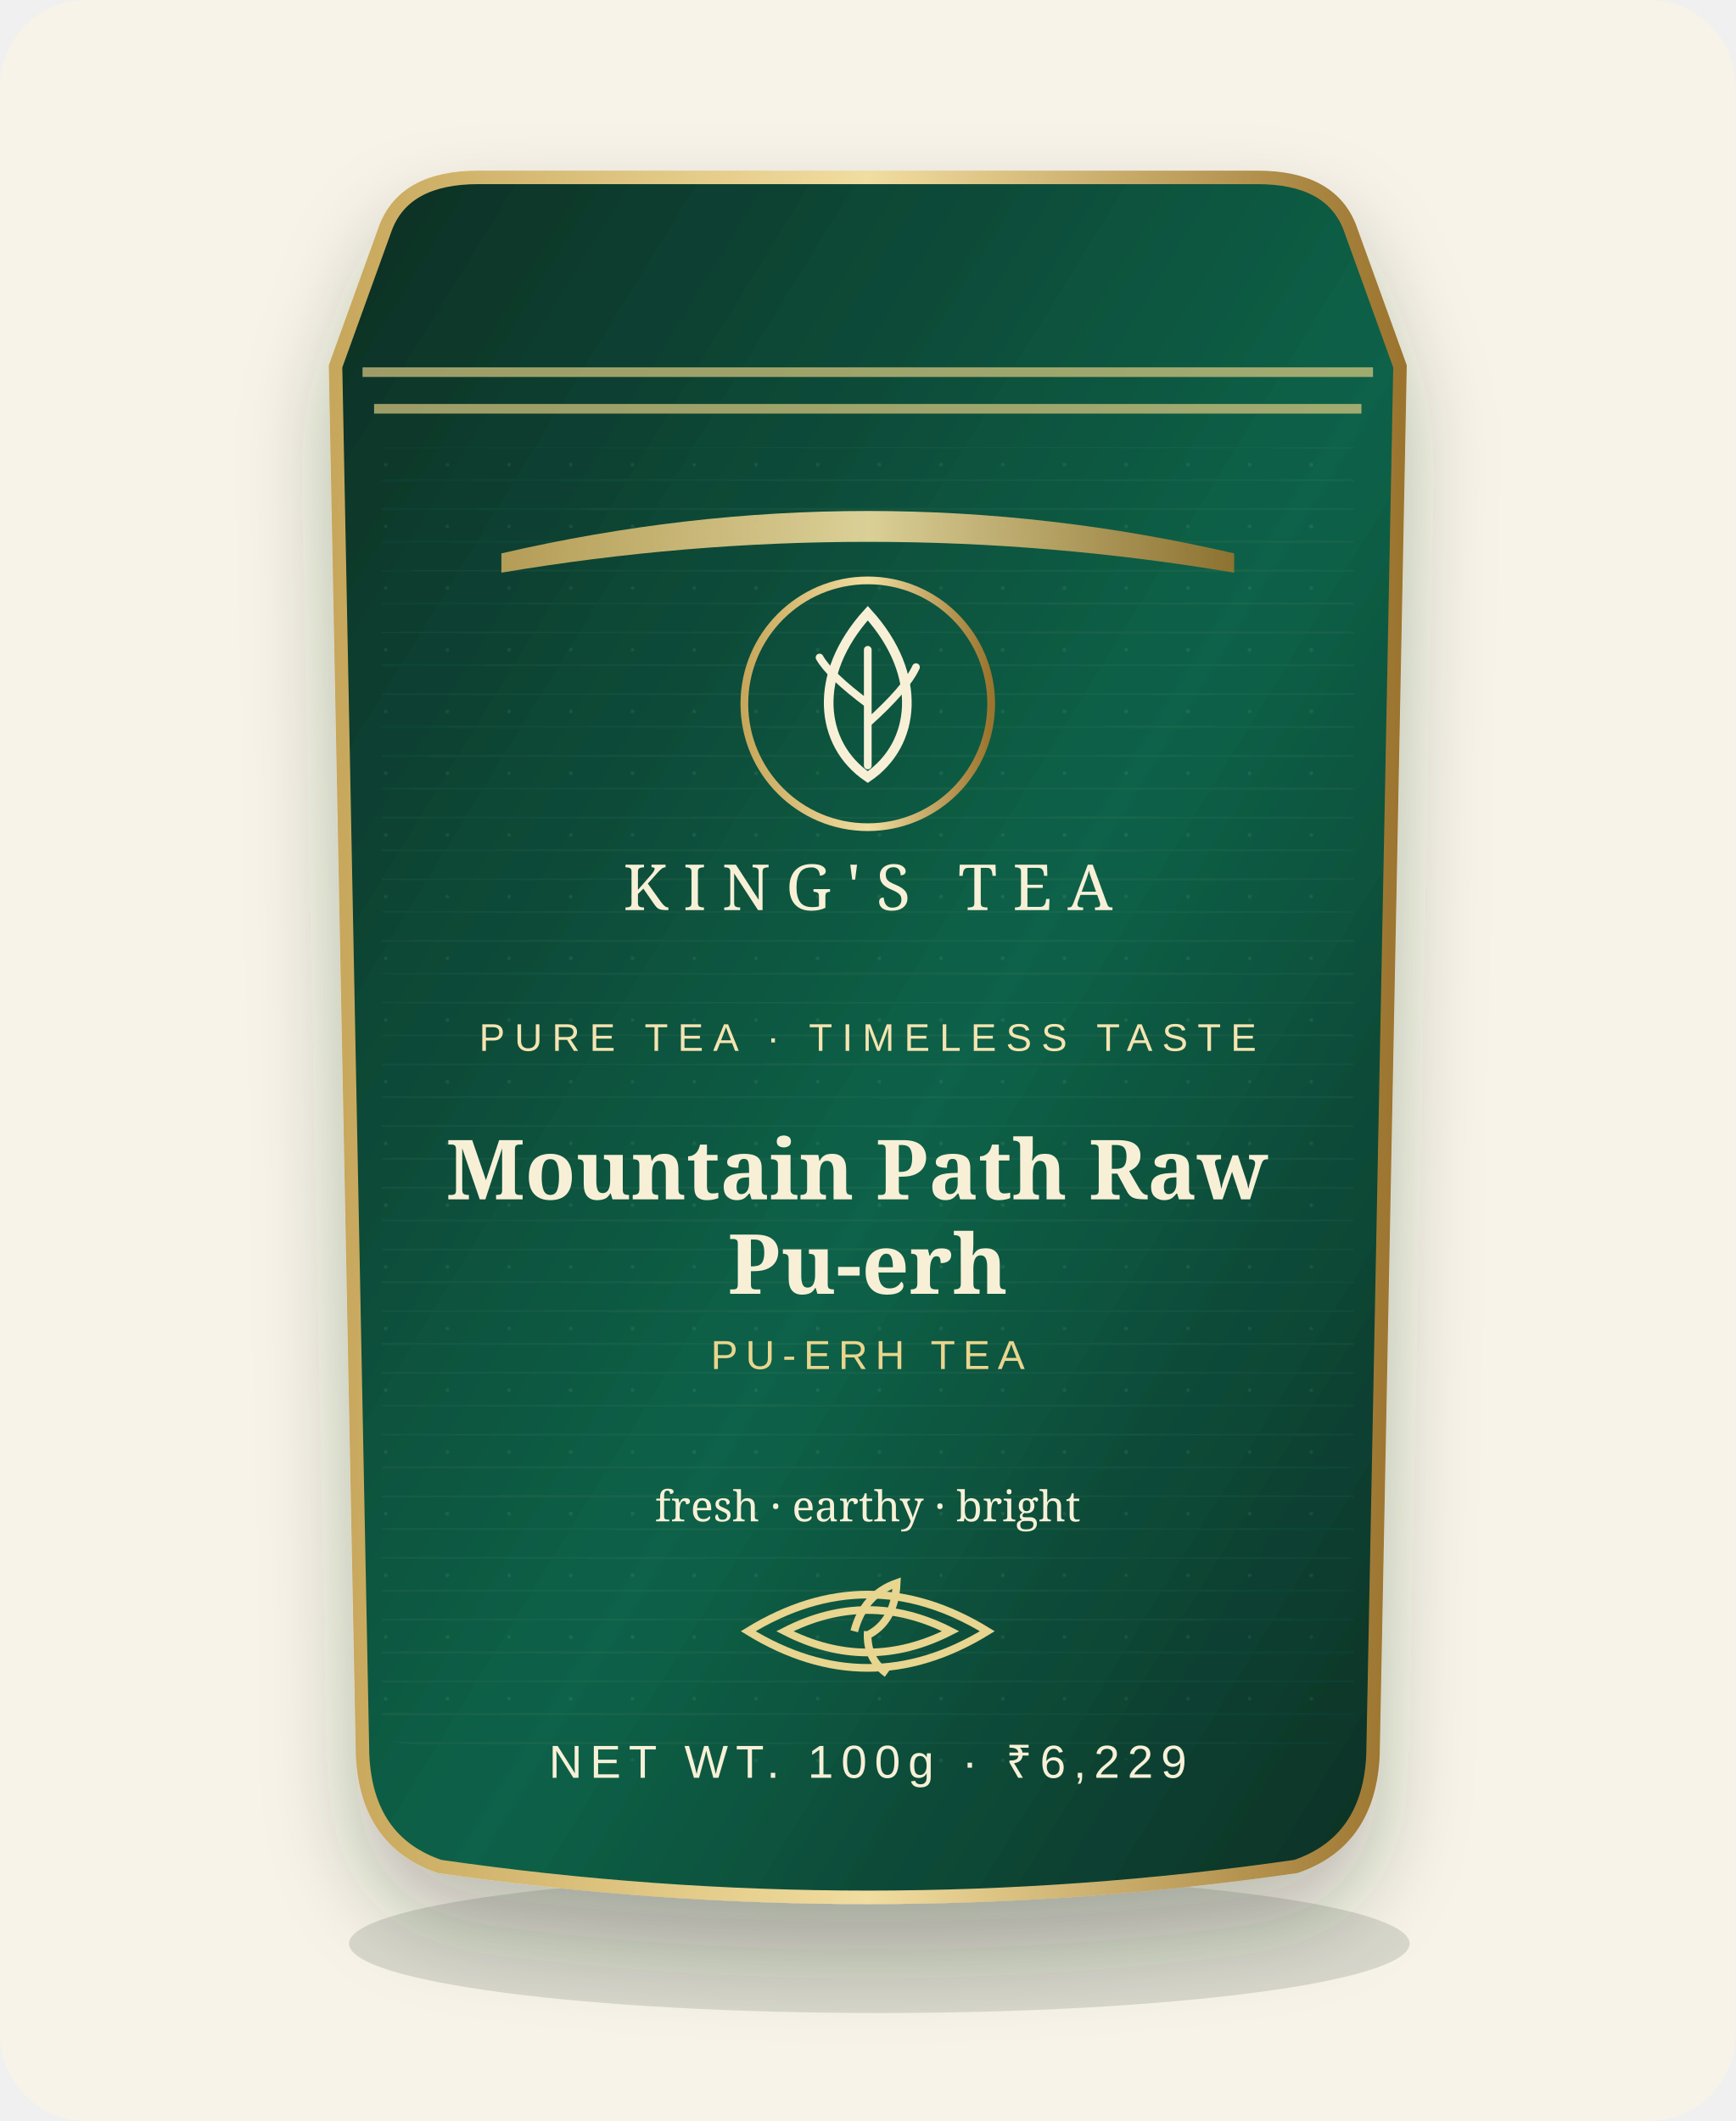
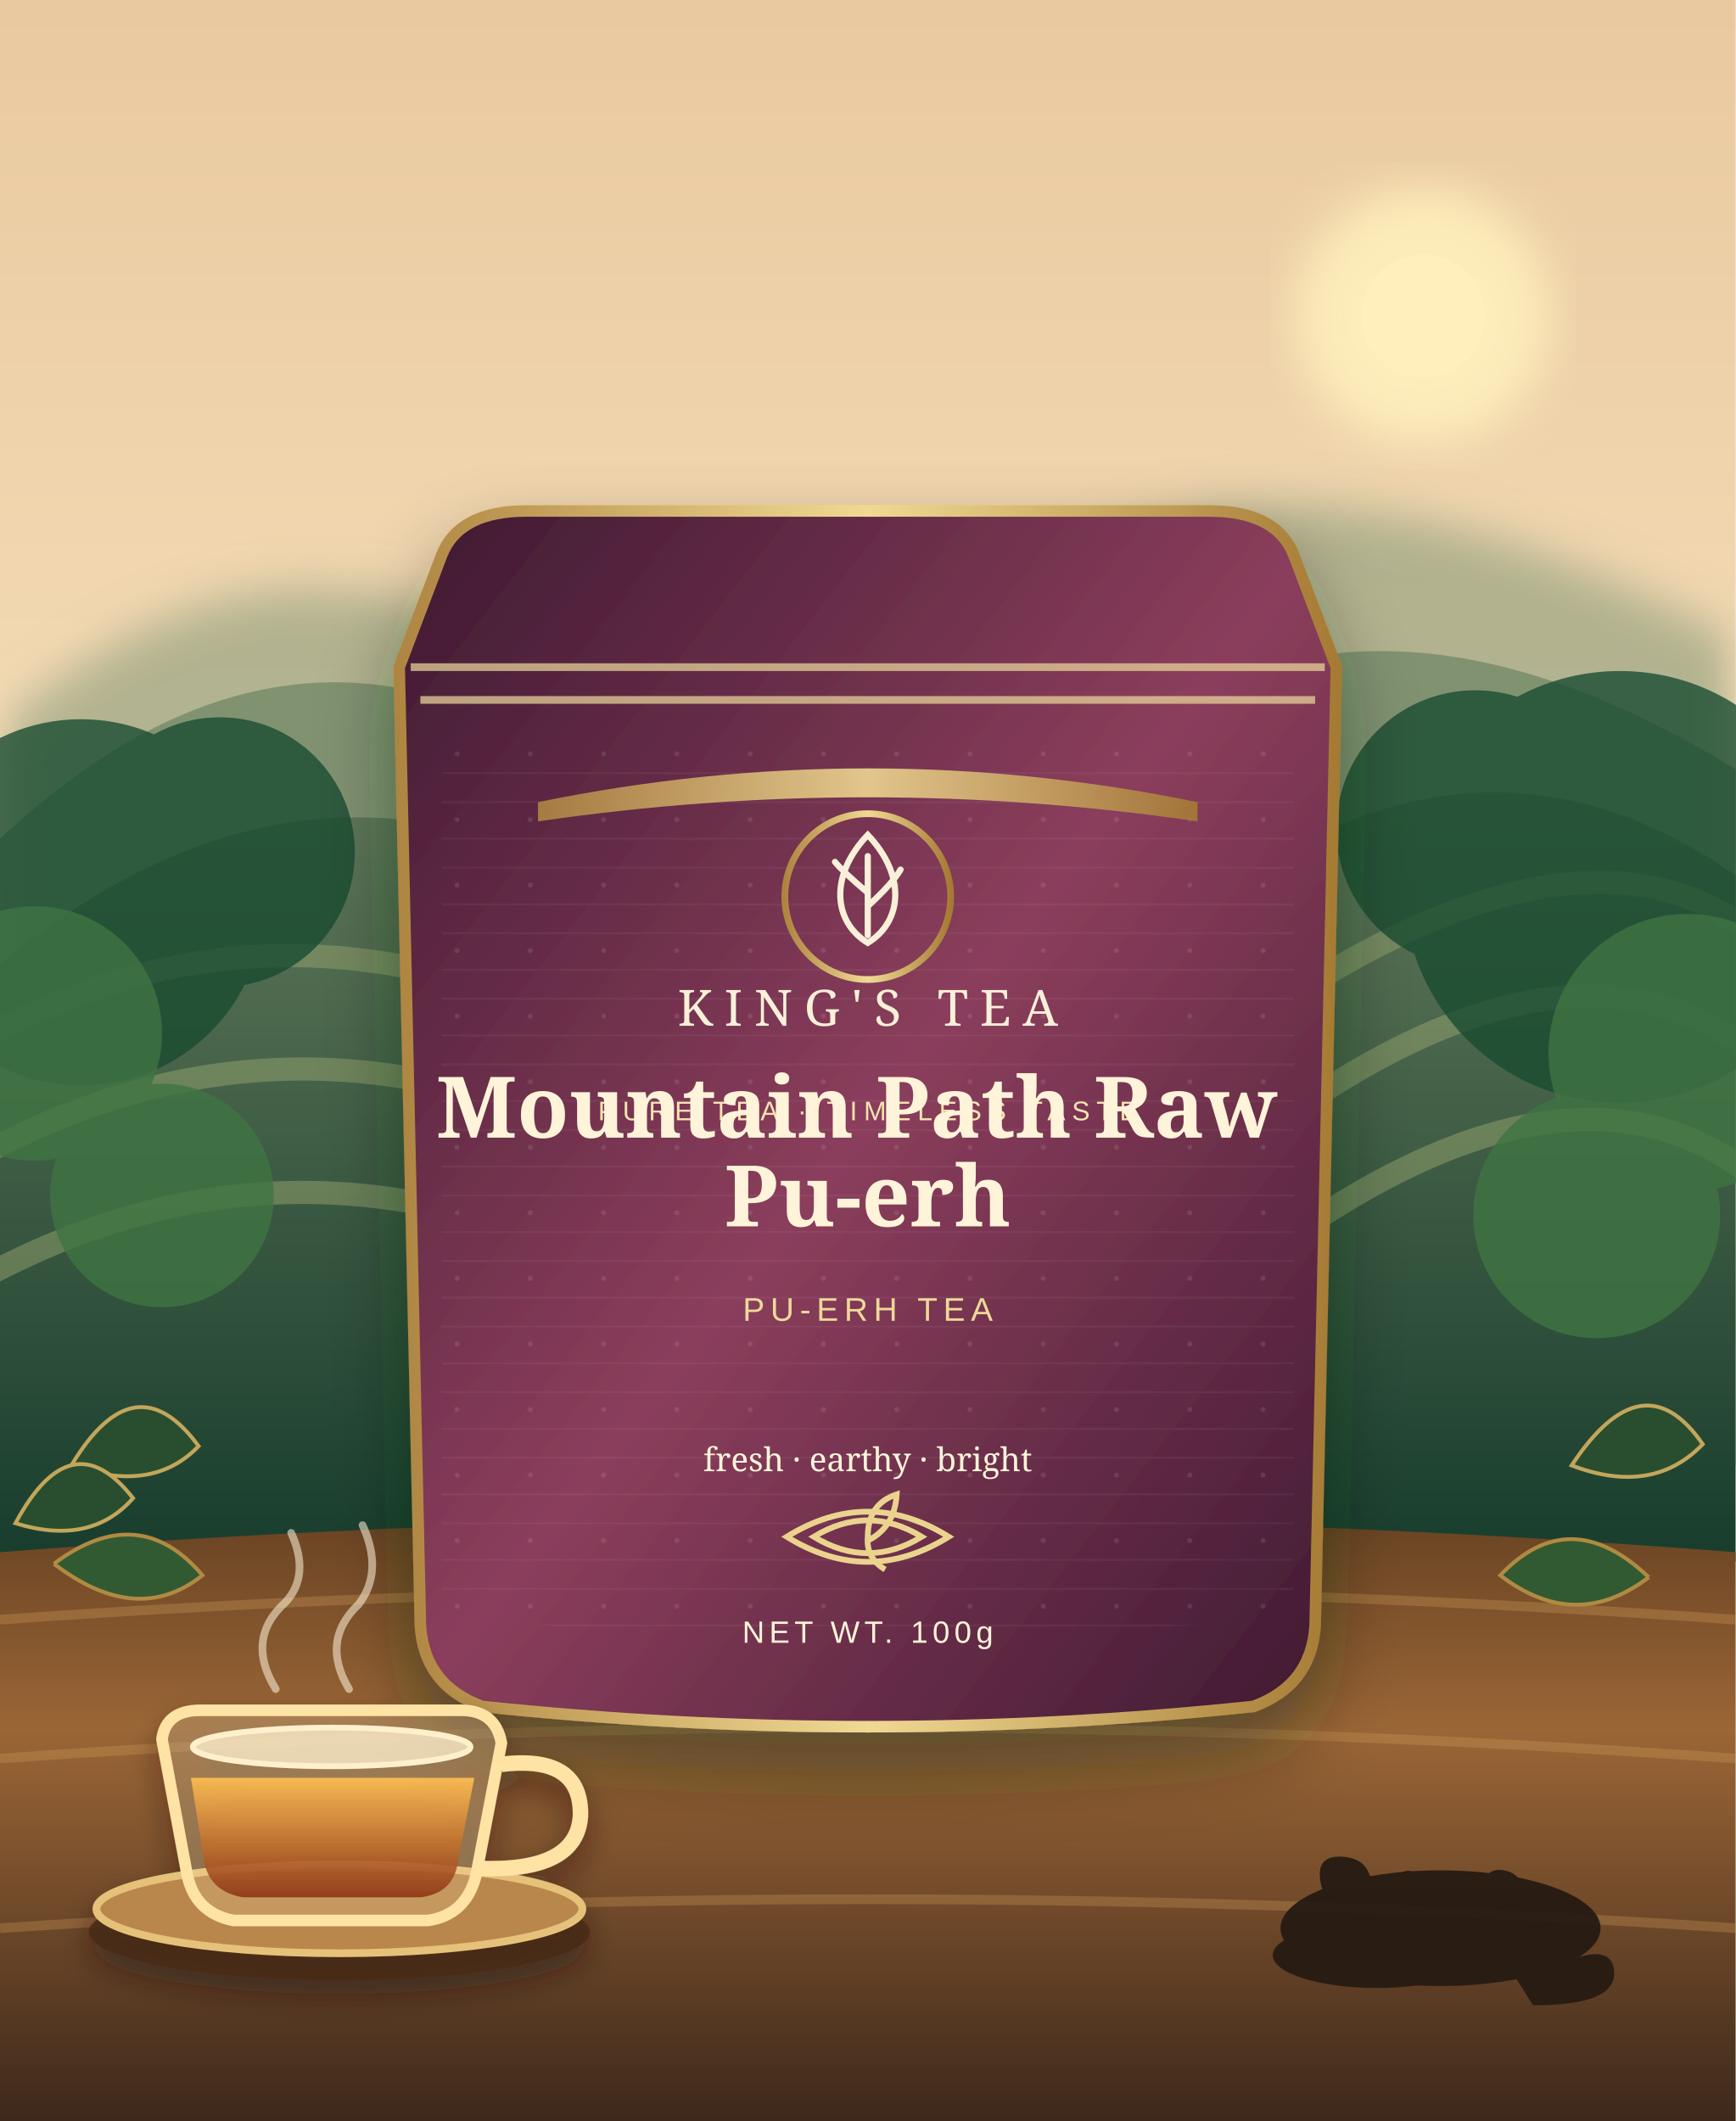
<svg xmlns="http://www.w3.org/2000/svg" width="900" height="1100" viewBox="0 0 900 1100" role="img" aria-labelledby="title desc">
  <defs>
+     <linearGradient id="sky" x2="0" y2="1">
+       <stop stop-color="#e9c99f" />
+       <stop offset=".45" stop-color="#f6dfba" />
+       <stop offset="1" stop-color="#a5b58a" />
+     </linearGradient>
+     <linearGradient id="hills" x2="0" y2="1">
+       <stop stop-color="#61795a" />
+       <stop offset="1" stop-color="#183d2d" />
+     </linearGradient>
    <linearGradient id="pouch" x1="0" y1="0" x2="1" y2="1">
-       <stop stop-color="#062e24" />
-       <stop offset=".55" stop-color="#0f6248" />
-       <stop offset="1" stop-color="#062e24" />
+       <stop stop-color="#3e1931" />
+       <stop offset=".5" stop-color="#8b3e5c" />
+       <stop offset="1" stop-color="#3e1931" />
    </linearGradient>
-     <linearGradient id="foil" x1="0" y1="0" x2="1" y2="0">
-       <stop stop-color="#c7a75b" />
-       <stop offset=".5" stop-color="#f1dda0" />
-       <stop offset="1" stop-color="#9b742e" />
+     <linearGradient id="foil" x2="1">
+       <stop stop-color="#ae8541" />
+       <stop offset=".5" stop-color="#f0d993" />
+       <stop offset="1" stop-color="#a57a34" />
    </linearGradient>
+     <linearGradient id="wood" x2="0" y2="1">
+       <stop stop-color="#684323" />
+       <stop offset=".35" stop-color="#9b6636" />
+       <stop offset="1" stop-color="#3d281b" />
+     </linearGradient>
+     <linearGradient id="tea" x2="0" y2="1">
+       <stop stop-color="#ffbf54" />
+       <stop offset="1" stop-color="#8e3515" />
+     </linearGradient>
+     <filter id="soft">
+       <feGaussianBlur stdDeviation="12" />
+     </filter>
    <filter id="shadow" x="-30%" y="-20%" width="160%" height="160%">
-       <feDropShadow dx="0" dy="24" stdDeviation="22" flood-color="#1a2c20" flood-opacity=".28" />
+       <feDropShadow dx="0" dy="20" stdDeviation="20" flood-color="#10271d" flood-opacity=".42" />
    </filter>
-     <pattern id="grain" width="32" height="32" patternUnits="userSpaceOnUse">
-       <path d="M0 8h32M0 25h32" stroke="#fff" stroke-opacity=".035" />
-       <circle cx="8" cy="17" r="1" fill="#fff" fill-opacity=".07" />
+     <filter id="cupShadow" x="-40%" y="-40%" width="180%" height="190%">
+       <feDropShadow dx="0" dy="8" stdDeviation="7" flood-color="#20170e" flood-opacity=".5" />
+     </filter>
+     <pattern id="grain" width="38" height="34" patternUnits="userSpaceOnUse">
+       <path d="M0 8h38M0 27h38" stroke="#fff" stroke-opacity=".045" />
+       <circle cx="9" cy="17" r="1.3" fill="#fff" fill-opacity=".1" />
    </pattern>
  </defs>
-   <rect width="900" height="1100" rx="45" fill="#f7f3e8" />
-   <ellipse cx="456" cy="1008" rx="275" ry="36" fill="#18271f" opacity=".14" />
+   <rect width="900" height="1100" fill="url(#sky)" />
+   <circle cx="738" cy="164" r="66" fill="#fff1bd" opacity=".86" filter="url(#soft)" />
+   <circle cx="738" cy="164" r="32" fill="#fff0bd" opacity=".9" />
+   <path d="M0 378 Q132 260 266 334 T530 307 T900 332 V700 H0Z" fill="#8b9b7a" opacity=".62" filter="url(#soft)" />
+   <path d="M0 435 Q153 292 306 401 Q424 291 574 390 Q708 281 900 399 V760 H0Z" fill="#718768" opacity=".76" />
+   <path d="M0 500 Q162 366 328 468 Q489 354 640 458 Q774 366 900 454 V810 H0Z" fill="url(#hills)" />
+   <g fill="none" stroke="#9eaa72" stroke-width="12" opacity=".46">
+     <path d="M-40 558 Q125 446 310 535 T680 510 T950 530" />
+     <path d="M-40 617 Q135 504 320 595 T680 570 T950 590" />
+     <path d="M-40 681 Q135 568 320 659 T680 634 T950 654" />
+   </g>
+   <g fill="#174a30" opacity=".78">
+     <circle cx="42" cy="468" r="95" />
+     <circle cx="114" cy="442" r="70" />
+     <circle cx="840" cy="460" r="112" />
+     <circle cx="765" cy="430" r="72" />
+   </g>
+   <g fill="#3f7442" opacity=".8">
+     <circle cx="18" cy="536" r="66" />
+     <circle cx="875" cy="546" r="72" />
+     <circle cx="84" cy="620" r="58" />
+     <circle cx="828" cy="630" r="64" />
+   </g>
+   <path d="M0 805 Q450 770 900 805 V1100 H0Z" fill="url(#wood)" />
+   <path d="M0 840 Q450 808 900 840 M0 912 Q450 880 900 912 M0 1000 Q450 970 900 1000" fill="none" stroke="#d19a57" stroke-width="5" opacity=".32" />
+   <path d="M28 811 Q72 778 105 817 Q71 844 28 811 M855 818 Q814 779 778 817 Q817 847 855 818" fill="#315a32" stroke="#b18a42" stroke-width="2" />
+   <g fill="#261a12" opacity=".95">
+     <ellipse cx="747" cy="1000" rx="83" ry="30" />
+     <ellipse cx="714" cy="1014" rx="54" ry="17" />
+     <path d="M690 991q-14-30 7-28t11 34q18-38 30-22t-12 37q35-29 41-9t-43 25q-35 7-34-37Z" />
+     <path d="M771 1002q-8-35 9-32t9 39q21-31 31-15t-21 30q36-20 38-2t-42 18Z" />
+   </g>
  <g filter="url(#shadow)">
-     <path d="M200 118 Q210 92 248 92 H652 Q690 92 700 118 L726 190 L712 910 Q710 955 672 968 Q450 1000 228 968 Q190 955 188 910 L174 190 Z" fill="url(#pouch)" stroke="url(#foil)" stroke-width="7" />
-     <path d="M188 193 H712 M194 212 H706" stroke="#e7cf85" stroke-opacity=".67" stroke-width="5" />
-     <path d="M198 232 H702 V903 Q450 930 198 903 Z" fill="url(#grain)" />
-     <path d="M260 287 Q450 243 640 287 L640 297 Q450 265 260 297Z" fill="url(#foil)" opacity=".9" />
-     <circle cx="450" cy="365" r="64" fill="none" stroke="url(#foil)" stroke-width="4" />
-     <path d="M450 318 C421 350 425 386 450 403 C475 386 479 350 450 318Z" fill="none" stroke="#f7f0d7" stroke-width="5" />
-     <path d="M450 337 V397 M450 365 Q430 350 425 341 M450 375 Q470 357 475 346" fill="none" stroke="#f7f0d7" stroke-width="4" stroke-linecap="round" />
-     <text x="450" y="472" text-anchor="middle" font-family="Georgia,serif" font-size="33" letter-spacing="8" fill="#f7f0d7">KING'S TEA</text>
-     <path d="M310 497 H590" stroke="url(#foil)" stroke-width="3" />
-     <text x="450" y="545" text-anchor="middle" font-family="Arial,sans-serif" font-size="20" letter-spacing="5" fill="#f5e4b1">PURE TEA · TIMELESS TASTE</text>
-     <text text-anchor="middle" font-family="Georgia,serif" font-size="43" font-weight="bold" fill="#f7f0d7">
-       <tspan x="450" y="622">Mountain Path Raw</tspan>
-       <tspan x="450" y="671">Pu-erh</tspan>
+     <path d="M229 288 Q238 265 273 265 H627 Q662 265 671 288 L693 346 L682 843 Q680 874 650 885 Q450 906 250 885 Q220 874 218 843 L207 346 Z" fill="url(#pouch)" stroke="url(#foil)" stroke-width="6" />
+     <path d="M213 346 H687 M218 363 H682" stroke="#edda9d" stroke-opacity=".7" stroke-width="4" />
+     <path d="M229 383 H671 V838 Q450 861 229 838Z" fill="url(#grain)" />
+     <path d="M279 416 Q450 381 621 416 L621 426 Q450 401 279 426Z" fill="url(#foil)" opacity=".88" />
+     <circle cx="450" cy="465" r="43" fill="none" stroke="url(#foil)" stroke-width="3.5" />
+     <path d="M450 433 C430 454 432 478 450 489 C468 478 470 454 450 433Z M450 444 V485 M450 463 Q437 452 433 447 M450 470 Q463 458 467 451" fill="none" stroke="#f8f0d9" stroke-width="3.2" stroke-linecap="round" />
+     <text x="450" y="532" text-anchor="middle" font-family="Georgia,serif" font-size="26" letter-spacing="6" fill="#f8f0d9">KING'S TEA</text>
+     <path d="M328 550 H572" stroke="url(#foil)" stroke-width="2.5" />
+     <text x="450" y="581" text-anchor="middle" font-family="Arial,sans-serif" font-size="14" letter-spacing="3.4" fill="#f5e4b1">PURE TEA · TIMELESS TASTE</text>
+     <text text-anchor="middle" font-family="Georgia,serif" font-size="44" font-weight="bold" fill="#fff4d9">
+       <tspan x="450" y="590">Mountain Path Raw</tspan>
+       <tspan x="450" y="636">Pu-erh</tspan>
    </text>
-     <text x="450" y="710" text-anchor="middle" font-family="Arial,sans-serif" font-size="21" letter-spacing="4" fill="#ead58e">PU-ERH TEA</text>
-     <path d="M295 741 H605" stroke="url(#foil)" stroke-width="2" opacity=".85" />
-     <text x="450" y="789" text-anchor="middle" font-family="Georgia,serif" font-size="22" fill="#f7f0d7">fresh · earthy · bright</text>
-     <g transform="translate(450 846)" fill="none" stroke="#e8d58f" stroke-width="4">
-       <path d="M-62 0 Q0 -38 62 0 Q0 38 -62 0Z" />
-       <path d="M-43 0 Q0 -22 43 0 Q0 22 -43 0Z" />
-       <path d="M-7 0 Q-2 -19 15 -25 Q14 -5 0 2 M0 0 Q-1 14 10 22" />
+     <text x="450" y="685" text-anchor="middle" font-family="Arial,sans-serif" font-size="17" letter-spacing="3" fill="#eed999">PU-ERH TEA</text>
+     <path d="M327 728 H573" stroke="url(#foil)" stroke-width="2" opacity=".88" />
+     <text x="450" y="763" text-anchor="middle" font-family="Georgia,serif" font-size="17" fill="#fff4d9">fresh  ·  earthy  ·  bright</text>
+     <g transform="translate(450 797)" fill="none" stroke="#ead48d" stroke-width="3">
+       <path d="M-42 0 Q0 -26 42 0 Q0 26 -42 0Z" />
+       <path d="M-28 0 Q0 -17 28 0 Q0 17 -28 0Z" />
+       <path d="M0 0 Q0 -17 15 -22 Q14 -5 0 2 M0 0 Q-1 11 9 17" />
    </g>
-     <text x="450" y="922" text-anchor="middle" font-family="Arial,sans-serif" font-size="24" letter-spacing="4" fill="#f7f0d7">NET WT. 100g  ·  ₹6,229</text>
+     <text x="450" y="852" text-anchor="middle" font-family="Arial,sans-serif" font-size="16" letter-spacing="2.4" fill="#fff4d9">NET WT. 100g</text>
+   </g>
+   <g filter="url(#cupShadow)">
+     <ellipse cx="176" cy="1002" rx="130" ry="25" fill="#4a2d18" opacity=".9" />
+     <ellipse cx="176" cy="990" rx="126" ry="23" fill="#b9874b" stroke="#e6c17a" stroke-width="4" />
+     <path d="M84 902 Q86 887 104 887 H239 Q257 887 260 904 L247 972 Q242 993 222 996 H121 Q101 992 97 972Z" fill="#f5ddaa" fill-opacity=".2" stroke="#ffe3a5" stroke-width="6" />
+     <path d="M99 922 H246 L237 968 Q234 982 218 984 H126 Q109 981 106 966Z" fill="url(#tea)" opacity=".9" />
+     <path d="M260 915 Q302 910 301 942 Q299 971 248 969" fill="none" stroke="#ffe3a5" stroke-width="8" />
+     <ellipse cx="172" cy="906" rx="72" ry="10" fill="#fff0cc" fill-opacity=".75" stroke="#fff0cc" stroke-width="3" />
+   </g>
+   <g fill="none" stroke="#fff4dc" stroke-width="4" stroke-linecap="round" opacity=".55">
+     <path d="M143 876 Q127 850 148 831 Q161 817 151 795" />
+     <path d="M181 876 Q166 851 186 832 Q199 815 188 791" />
+   </g>
+   <g fill="#284e2f" stroke="#c3a65b" stroke-width="2">
+     <path d="M37 760 Q70 705 103 750 Q79 775 37 760Z" />
+     <path d="M8 790 Q37 736 69 777 Q47 802 8 790Z" />
+     <path d="M815 760 Q852 704 883 749 Q857 776 815 760Z" />
  </g>
</svg>
